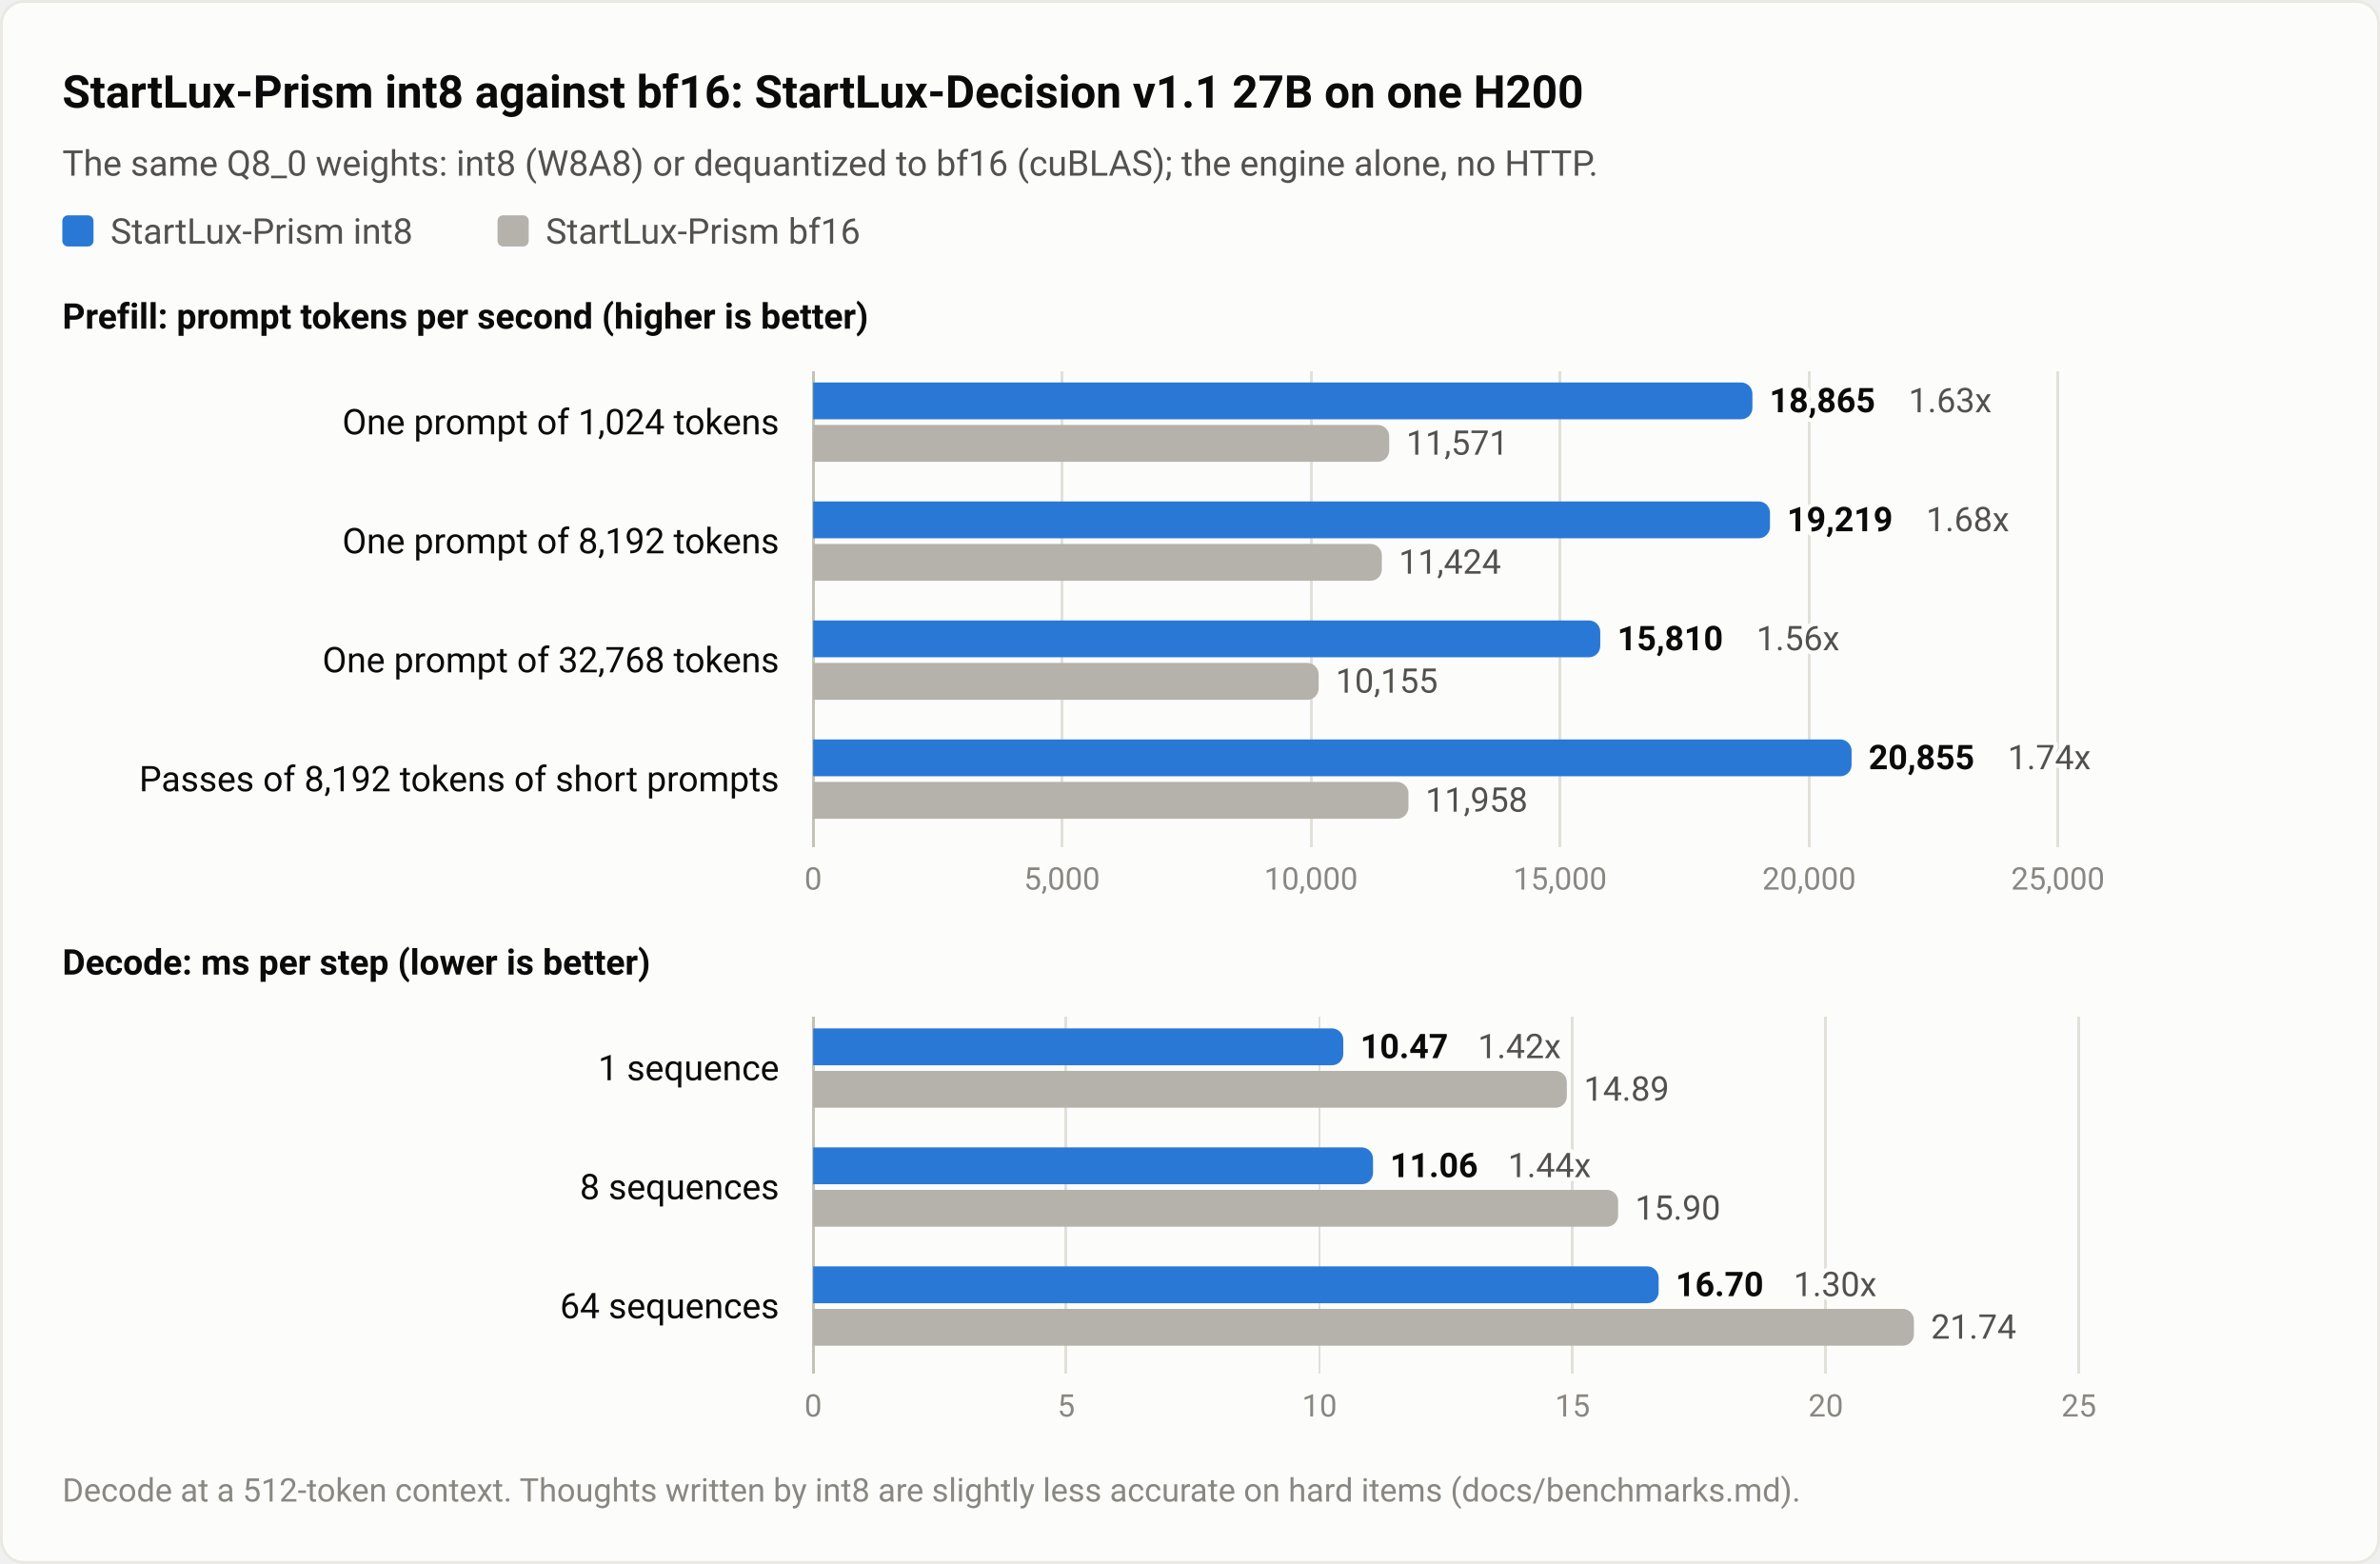
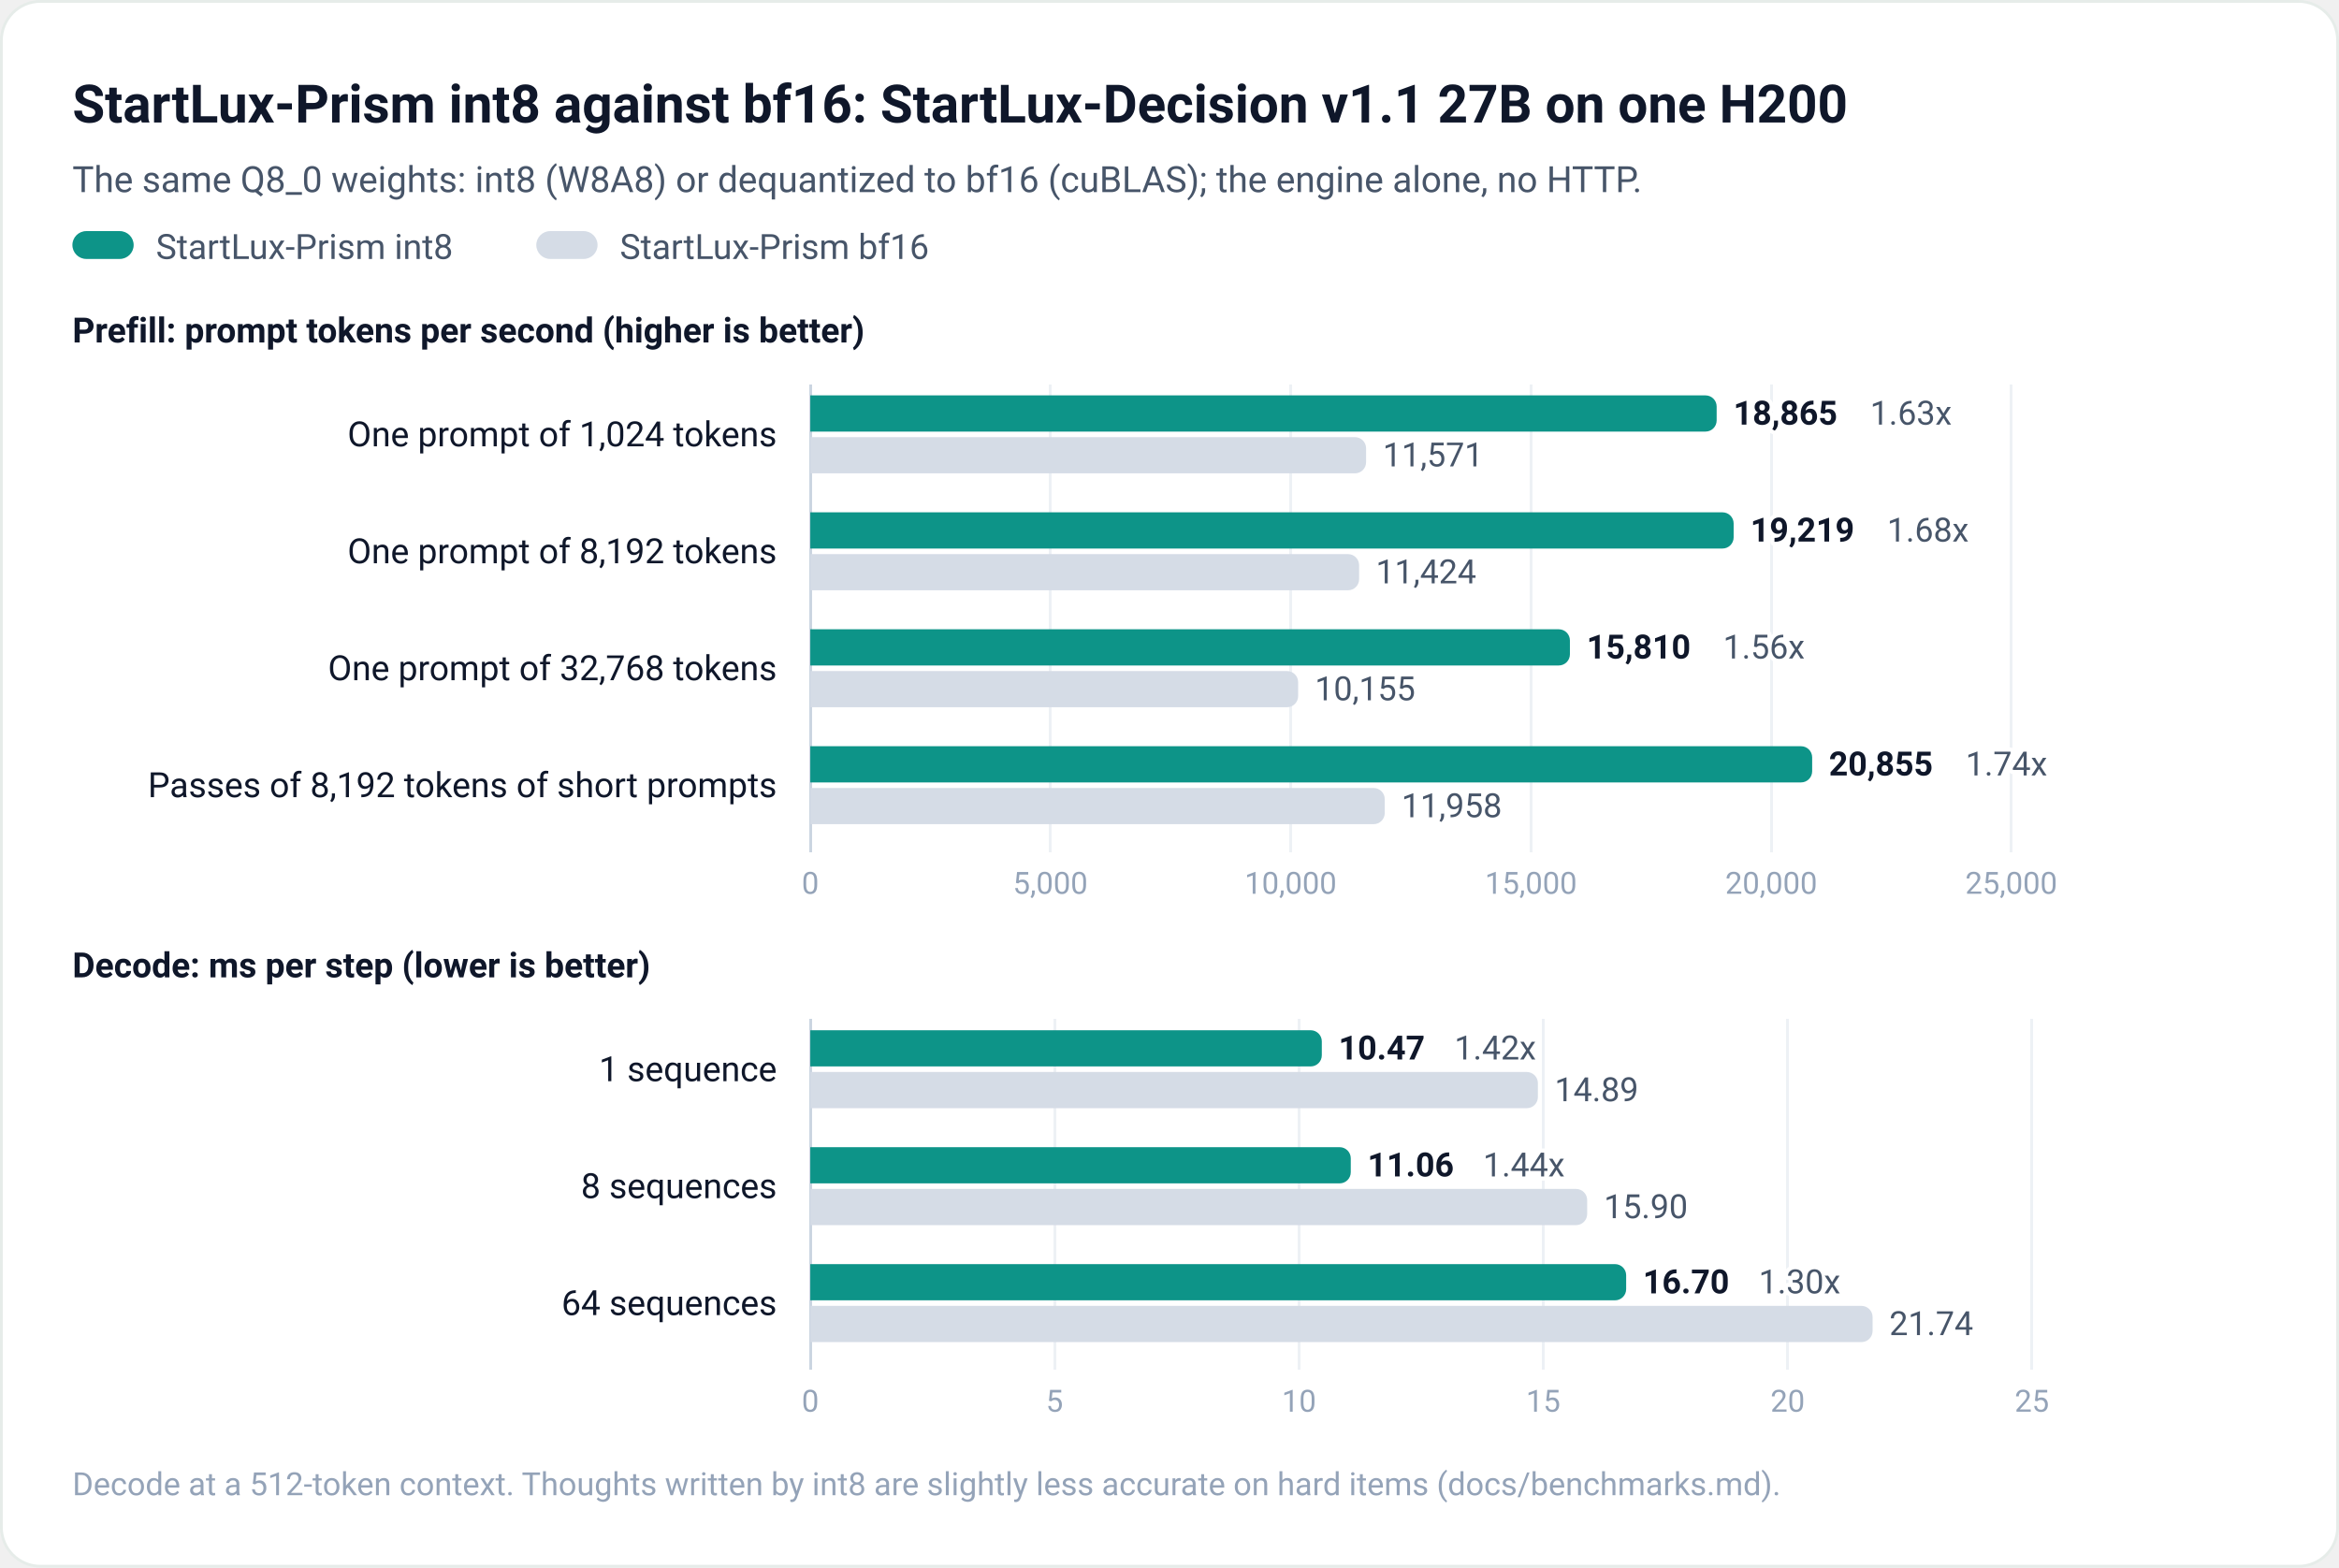
- <svg xmlns="http://www.w3.org/2000/svg" width="840" height="552" viewBox="0 0 840 552" role="img" aria-labelledby="title desc" font-family="system-ui, -apple-system, 'Segoe UI', Roboto, 'Helvetica Neue', Arial, sans-serif">
-   <rect x="0.5" y="0.5" width="839" height="551" rx="8" fill="#fcfcfb" stroke="#e9e8e2" />
-   <text x="22.0" y="38.0" font-size="16" fill="#0b0b0b" text-anchor="start" font-weight="600">StartLux-Prism int8 against bf16: StartLux-Decision v1.1 27B on one H200</text>
-   <text x="22.0" y="62.0" font-size="12.5" fill="#52514e" text-anchor="start" font-weight="400">The same Q8_0 weights: int8 (W8A8) or dequantized to bf16 (cuBLAS); the engine alone, no HTTP.</text>
-   <rect x="22.0" y="76.0" width="11" height="11" rx="2" fill="#2a78d6" />
-   <text x="39.0" y="86.0" font-size="12.5" fill="#52514e" text-anchor="start" font-weight="400">StartLux-Prism int8</text>
-   <rect x="175.6" y="76.0" width="11" height="11" rx="2" fill="#b4b2aa" />
-   <text x="192.6" y="86.0" font-size="12.5" fill="#52514e" text-anchor="start" font-weight="400">StartLux-Prism bf16</text>
-   <text x="22.0" y="116.0" font-size="12.5" fill="#0b0b0b" text-anchor="start" font-weight="600">Prefill: prompt tokens per second (higher is better)</text>
-   <text x="287.0" y="314.0" font-size="11" fill="#898781" text-anchor="middle" font-weight="400" style="font-variant-numeric: tabular-nums">0</text>
-   <line x1="374.8" y1="131.0" x2="374.8" y2="299.0" stroke="#e1e0d9" stroke-width="1" shape-rendering="crispEdges" />
-   <text x="374.8" y="314.0" font-size="11" fill="#898781" text-anchor="middle" font-weight="400" style="font-variant-numeric: tabular-nums">5,000</text>
-   <line x1="462.7" y1="131.0" x2="462.7" y2="299.0" stroke="#e1e0d9" stroke-width="1" shape-rendering="crispEdges" />
-   <text x="462.7" y="314.0" font-size="11" fill="#898781" text-anchor="middle" font-weight="400" style="font-variant-numeric: tabular-nums">10,000</text>
-   <line x1="550.6" y1="131.0" x2="550.6" y2="299.0" stroke="#e1e0d9" stroke-width="1" shape-rendering="crispEdges" />
-   <text x="550.6" y="314.0" font-size="11" fill="#898781" text-anchor="middle" font-weight="400" style="font-variant-numeric: tabular-nums">15,000</text>
-   <line x1="638.5" y1="131.0" x2="638.5" y2="299.0" stroke="#e1e0d9" stroke-width="1" shape-rendering="crispEdges" />
-   <text x="638.5" y="314.0" font-size="11" fill="#898781" text-anchor="middle" font-weight="400" style="font-variant-numeric: tabular-nums">20,000</text>
-   <line x1="726.3" y1="131.0" x2="726.3" y2="299.0" stroke="#e1e0d9" stroke-width="1" shape-rendering="crispEdges" />
-   <text x="726.3" y="314.0" font-size="11" fill="#898781" text-anchor="middle" font-weight="400" style="font-variant-numeric: tabular-nums">25,000</text>
-   <line x1="287.0" y1="131.0" x2="287.0" y2="299.0" stroke="#c3c2b7" stroke-width="1" shape-rendering="crispEdges" />
-   <text x="275.0" y="153.3" font-size="12.5" fill="#0b0b0b" text-anchor="end" font-weight="400">One prompt of 1,024 tokens</text>
-   <path d="M287.0,135.0 H614.5 A4.0,4.0 0 0 1 618.5,139.0 V144.0 A4.0,4.0 0 0 1 614.5,148.0 H287.0 Z" fill="#2a78d6" />
-   <text x="624.5" y="145.5" font-size="12" fill="#0b0b0b" text-anchor="start" font-weight="600" style="font-variant-numeric: tabular-nums" stroke="#fcfcfb" stroke-width="3" stroke-linejoin="round" paint-order="stroke">18,865</text>
-   <text x="673.6" y="145.5" font-size="12" fill="#52514e" text-anchor="start" font-weight="400" stroke="#fcfcfb" stroke-width="3" stroke-linejoin="round" paint-order="stroke">1.63x</text>
-   <path d="M287.0,150.0 H486.3 A4.0,4.0 0 0 1 490.3,154.0 V159.0 A4.0,4.0 0 0 1 486.3,163.0 H287.0 Z" fill="#b4b2aa" />
-   <text x="496.3" y="160.5" font-size="12" fill="#52514e" text-anchor="start" font-weight="400" style="font-variant-numeric: tabular-nums" stroke="#fcfcfb" stroke-width="3" stroke-linejoin="round" paint-order="stroke">11,571</text>
-   <text x="275.0" y="195.3" font-size="12.5" fill="#0b0b0b" text-anchor="end" font-weight="400">One prompt of 8,192 tokens</text>
-   <path d="M287.0,177.0 H620.7 A4.0,4.0 0 0 1 624.7,181.0 V186.0 A4.0,4.0 0 0 1 620.7,190.0 H287.0 Z" fill="#2a78d6" />
-   <text x="630.7" y="187.5" font-size="12" fill="#0b0b0b" text-anchor="start" font-weight="600" style="font-variant-numeric: tabular-nums" stroke="#fcfcfb" stroke-width="3" stroke-linejoin="round" paint-order="stroke">19,219</text>
-   <text x="679.8" y="187.5" font-size="12" fill="#52514e" text-anchor="start" font-weight="400" stroke="#fcfcfb" stroke-width="3" stroke-linejoin="round" paint-order="stroke">1.68x</text>
-   <path d="M287.0,192.0 H483.7 A4.0,4.0 0 0 1 487.7,196.0 V201.0 A4.0,4.0 0 0 1 483.7,205.0 H287.0 Z" fill="#b4b2aa" />
-   <text x="493.7" y="202.5" font-size="12" fill="#52514e" text-anchor="start" font-weight="400" style="font-variant-numeric: tabular-nums" stroke="#fcfcfb" stroke-width="3" stroke-linejoin="round" paint-order="stroke">11,424</text>
-   <text x="275.0" y="237.3" font-size="12.5" fill="#0b0b0b" text-anchor="end" font-weight="400">One prompt of 32,768 tokens</text>
-   <path d="M287.0,219.0 H560.8 A4.0,4.0 0 0 1 564.8,223.0 V228.0 A4.0,4.0 0 0 1 560.8,232.0 H287.0 Z" fill="#2a78d6" />
-   <text x="570.8" y="229.5" font-size="12" fill="#0b0b0b" text-anchor="start" font-weight="600" style="font-variant-numeric: tabular-nums" stroke="#fcfcfb" stroke-width="3" stroke-linejoin="round" paint-order="stroke">15,810</text>
-   <text x="619.9" y="229.5" font-size="12" fill="#52514e" text-anchor="start" font-weight="400" stroke="#fcfcfb" stroke-width="3" stroke-linejoin="round" paint-order="stroke">1.56x</text>
-   <path d="M287.0,234.0 H461.4 A4.0,4.0 0 0 1 465.4,238.0 V243.0 A4.0,4.0 0 0 1 461.4,247.0 H287.0 Z" fill="#b4b2aa" />
-   <text x="471.4" y="244.5" font-size="12" fill="#52514e" text-anchor="start" font-weight="400" style="font-variant-numeric: tabular-nums" stroke="#fcfcfb" stroke-width="3" stroke-linejoin="round" paint-order="stroke">10,155</text>
-   <text x="275.0" y="279.3" font-size="12.5" fill="#0b0b0b" text-anchor="end" font-weight="400">Passes of 8,192 tokens of short prompts</text>
-   <path d="M287.0,261.0 H649.5 A4.0,4.0 0 0 1 653.5,265.0 V270.0 A4.0,4.0 0 0 1 649.5,274.0 H287.0 Z" fill="#2a78d6" />
-   <text x="659.5" y="271.5" font-size="12" fill="#0b0b0b" text-anchor="start" font-weight="600" style="font-variant-numeric: tabular-nums" stroke="#fcfcfb" stroke-width="3" stroke-linejoin="round" paint-order="stroke">20,855</text>
-   <text x="708.6" y="271.5" font-size="12" fill="#52514e" text-anchor="start" font-weight="400" stroke="#fcfcfb" stroke-width="3" stroke-linejoin="round" paint-order="stroke">1.74x</text>
-   <path d="M287.0,276.0 H493.1 A4.0,4.0 0 0 1 497.1,280.0 V285.0 A4.0,4.0 0 0 1 493.1,289.0 H287.0 Z" fill="#b4b2aa" />
-   <text x="503.1" y="286.5" font-size="12" fill="#52514e" text-anchor="start" font-weight="400" style="font-variant-numeric: tabular-nums" stroke="#fcfcfb" stroke-width="3" stroke-linejoin="round" paint-order="stroke">11,958</text>
-   <text x="22.0" y="344.0" font-size="12.5" fill="#0b0b0b" text-anchor="start" font-weight="600">Decode: ms per step (lower is better)</text>
-   <text x="287.0" y="500.0" font-size="11" fill="#898781" text-anchor="middle" font-weight="400" style="font-variant-numeric: tabular-nums">0</text>
-   <line x1="376.3" y1="359.0" x2="376.3" y2="485.0" stroke="#e1e0d9" stroke-width="1" shape-rendering="crispEdges" />
-   <text x="376.3" y="500.0" font-size="11" fill="#898781" text-anchor="middle" font-weight="400" style="font-variant-numeric: tabular-nums">5</text>
-   <line x1="465.7" y1="359.0" x2="465.7" y2="485.0" stroke="#e1e0d9" stroke-width="1" shape-rendering="crispEdges" />
-   <text x="465.7" y="500.0" font-size="11" fill="#898781" text-anchor="middle" font-weight="400" style="font-variant-numeric: tabular-nums">10</text>
-   <line x1="555.0" y1="359.0" x2="555.0" y2="485.0" stroke="#e1e0d9" stroke-width="1" shape-rendering="crispEdges" />
-   <text x="555.0" y="500.0" font-size="11" fill="#898781" text-anchor="middle" font-weight="400" style="font-variant-numeric: tabular-nums">15</text>
-   <line x1="644.4" y1="359.0" x2="644.4" y2="485.0" stroke="#e1e0d9" stroke-width="1" shape-rendering="crispEdges" />
-   <text x="644.4" y="500.0" font-size="11" fill="#898781" text-anchor="middle" font-weight="400" style="font-variant-numeric: tabular-nums">20</text>
-   <line x1="733.7" y1="359.0" x2="733.7" y2="485.0" stroke="#e1e0d9" stroke-width="1" shape-rendering="crispEdges" />
-   <text x="733.7" y="500.0" font-size="11" fill="#898781" text-anchor="middle" font-weight="400" style="font-variant-numeric: tabular-nums">25</text>
-   <line x1="287.0" y1="359.0" x2="287.0" y2="485.0" stroke="#c3c2b7" stroke-width="1" shape-rendering="crispEdges" />
-   <text x="275.0" y="381.3" font-size="12.5" fill="#0b0b0b" text-anchor="end" font-weight="400">1 sequence</text>
-   <path d="M287.0,363.0 H470.1 A4.0,4.0 0 0 1 474.1,367.0 V372.0 A4.0,4.0 0 0 1 470.1,376.0 H287.0 Z" fill="#2a78d6" />
-   <text x="480.1" y="373.5" font-size="12" fill="#0b0b0b" text-anchor="start" font-weight="600" style="font-variant-numeric: tabular-nums" stroke="#fcfcfb" stroke-width="3" stroke-linejoin="round" paint-order="stroke">10.47</text>
-   <text x="521.6" y="373.5" font-size="12" fill="#52514e" text-anchor="start" font-weight="400" stroke="#fcfcfb" stroke-width="3" stroke-linejoin="round" paint-order="stroke">1.42x</text>
-   <path d="M287.0,378.0 H549.0 A4.0,4.0 0 0 1 553.0,382.0 V387.0 A4.0,4.0 0 0 1 549.0,391.0 H287.0 Z" fill="#b4b2aa" />
-   <text x="559.0" y="388.5" font-size="12" fill="#52514e" text-anchor="start" font-weight="400" style="font-variant-numeric: tabular-nums" stroke="#fcfcfb" stroke-width="3" stroke-linejoin="round" paint-order="stroke">14.89</text>
-   <text x="275.0" y="423.3" font-size="12.5" fill="#0b0b0b" text-anchor="end" font-weight="400">8 sequences</text>
-   <path d="M287.0,405.0 H480.6 A4.0,4.0 0 0 1 484.6,409.0 V414.0 A4.0,4.0 0 0 1 480.6,418.0 H287.0 Z" fill="#2a78d6" />
-   <text x="490.6" y="415.5" font-size="12" fill="#0b0b0b" text-anchor="start" font-weight="600" style="font-variant-numeric: tabular-nums" stroke="#fcfcfb" stroke-width="3" stroke-linejoin="round" paint-order="stroke">11.06</text>
-   <text x="532.2" y="415.5" font-size="12" fill="#52514e" text-anchor="start" font-weight="400" stroke="#fcfcfb" stroke-width="3" stroke-linejoin="round" paint-order="stroke">1.44x</text>
-   <path d="M287.0,420.0 H567.1 A4.0,4.0 0 0 1 571.1,424.0 V429.0 A4.0,4.0 0 0 1 567.1,433.0 H287.0 Z" fill="#b4b2aa" />
-   <text x="577.1" y="430.5" font-size="12" fill="#52514e" text-anchor="start" font-weight="400" style="font-variant-numeric: tabular-nums" stroke="#fcfcfb" stroke-width="3" stroke-linejoin="round" paint-order="stroke">15.90</text>
-   <text x="275.0" y="465.3" font-size="12.5" fill="#0b0b0b" text-anchor="end" font-weight="400">64 sequences</text>
-   <path d="M287.0,447.0 H581.4 A4.0,4.0 0 0 1 585.4,451.0 V456.0 A4.0,4.0 0 0 1 581.4,460.0 H287.0 Z" fill="#2a78d6" />
-   <text x="591.4" y="457.5" font-size="12" fill="#0b0b0b" text-anchor="start" font-weight="600" style="font-variant-numeric: tabular-nums" stroke="#fcfcfb" stroke-width="3" stroke-linejoin="round" paint-order="stroke">16.70</text>
-   <text x="633.0" y="457.5" font-size="12" fill="#52514e" text-anchor="start" font-weight="400" stroke="#fcfcfb" stroke-width="3" stroke-linejoin="round" paint-order="stroke">1.30x</text>
-   <path d="M287.0,462.0 H671.5 A4.0,4.0 0 0 1 675.5,466.0 V471.0 A4.0,4.0 0 0 1 671.5,475.0 H287.0 Z" fill="#b4b2aa" />
-   <text x="681.5" y="472.5" font-size="12" fill="#52514e" text-anchor="start" font-weight="400" style="font-variant-numeric: tabular-nums" stroke="#fcfcfb" stroke-width="3" stroke-linejoin="round" paint-order="stroke">21.74</text>
-   <text x="22.0" y="530.0" font-size="11.5" fill="#898781" text-anchor="start" font-weight="400">Decode at a 512-token context. Thoughts written by int8 are slightly less accurate on hard items (docs/benchmarks.md).</text>
+ <svg xmlns="http://www.w3.org/2000/svg" width="840" height="563" viewBox="0 0 840 563" role="img" aria-labelledby="title desc" font-family="system-ui, -apple-system, 'Segoe UI', Roboto, 'Helvetica Neue', Arial, sans-serif">
+   <rect x="0.5" y="0.5" width="839" height="562" rx="14" fill="#ffffff" stroke="#e6ece9" />
+   <text x="26.0" y="44.0" font-size="19" fill="#0f172a" text-anchor="start" font-weight="700">StartLux-Prism int8 against bf16: StartLux-Decision v1.1 27B on one H200</text>
+   <text x="26.0" y="69.0" font-size="13" fill="#475569" text-anchor="start" font-weight="400">The same Q8_0 weights: int8 (W8A8) or dequantized to bf16 (cuBLAS); the engine alone, no HTTP.</text>
+   <rect x="26.0" y="83.0" width="22" height="10" rx="5" fill="#0d9488" />
+   <text x="56.0" y="93.0" font-size="12.5" fill="#475569" text-anchor="start" font-weight="400">StartLux-Prism int8</text>
+   <rect x="192.6" y="83.0" width="22" height="10" rx="5" fill="#d5dce6" />
+   <text x="222.6" y="93.0" font-size="12.5" fill="#475569" text-anchor="start" font-weight="400">StartLux-Prism bf16</text>
+   <text x="26.0" y="123.0" font-size="12.5" fill="#0f172a" text-anchor="start" font-weight="600">Prefill: prompt tokens per second (higher is better)</text>
+   <text x="291.0" y="321.0" font-size="11" fill="#94a3b8" text-anchor="middle" font-weight="400" style="font-variant-numeric: tabular-nums">0</text>
+   <line x1="377.2" y1="138.0" x2="377.2" y2="306.0" stroke="#edf1f5" stroke-width="1" shape-rendering="crispEdges" />
+   <text x="377.2" y="321.0" font-size="11" fill="#94a3b8" text-anchor="middle" font-weight="400" style="font-variant-numeric: tabular-nums">5,000</text>
+   <line x1="463.5" y1="138.0" x2="463.5" y2="306.0" stroke="#edf1f5" stroke-width="1" shape-rendering="crispEdges" />
+   <text x="463.5" y="321.0" font-size="11" fill="#94a3b8" text-anchor="middle" font-weight="400" style="font-variant-numeric: tabular-nums">10,000</text>
+   <line x1="549.8" y1="138.0" x2="549.8" y2="306.0" stroke="#edf1f5" stroke-width="1" shape-rendering="crispEdges" />
+   <text x="549.8" y="321.0" font-size="11" fill="#94a3b8" text-anchor="middle" font-weight="400" style="font-variant-numeric: tabular-nums">15,000</text>
+   <line x1="636.1" y1="138.0" x2="636.1" y2="306.0" stroke="#edf1f5" stroke-width="1" shape-rendering="crispEdges" />
+   <text x="636.1" y="321.0" font-size="11" fill="#94a3b8" text-anchor="middle" font-weight="400" style="font-variant-numeric: tabular-nums">20,000</text>
+   <line x1="722.3" y1="138.0" x2="722.3" y2="306.0" stroke="#edf1f5" stroke-width="1" shape-rendering="crispEdges" />
+   <text x="722.3" y="321.0" font-size="11" fill="#94a3b8" text-anchor="middle" font-weight="400" style="font-variant-numeric: tabular-nums">25,000</text>
+   <line x1="291.0" y1="138.0" x2="291.0" y2="306.0" stroke="#cbd5e1" stroke-width="1" shape-rendering="crispEdges" />
+   <text x="279.0" y="160.3" font-size="12.5" fill="#0f172a" text-anchor="end" font-weight="400">One prompt of 1,024 tokens</text>
+   <path d="M291.0,142.0 H612.5 A4.0,4.0 0 0 1 616.5,146.0 V151.0 A4.0,4.0 0 0 1 612.5,155.0 H291.0 Z" fill="#0d9488" />
+   <text x="622.5" y="152.5" font-size="12" fill="#0f172a" text-anchor="start" font-weight="600" style="font-variant-numeric: tabular-nums" stroke="#ffffff" stroke-width="3" stroke-linejoin="round" paint-order="stroke">18,865</text>
+   <text x="671.6" y="152.5" font-size="12" fill="#475569" text-anchor="start" font-weight="400" stroke="#ffffff" stroke-width="3" stroke-linejoin="round" paint-order="stroke">1.63x</text>
+   <path d="M291.0,157.0 H486.6 A4.0,4.0 0 0 1 490.6,161.0 V166.0 A4.0,4.0 0 0 1 486.6,170.0 H291.0 Z" fill="#d5dce6" />
+   <text x="496.6" y="167.5" font-size="12" fill="#475569" text-anchor="start" font-weight="400" style="font-variant-numeric: tabular-nums" stroke="#ffffff" stroke-width="3" stroke-linejoin="round" paint-order="stroke">11,571</text>
+   <text x="279.0" y="202.3" font-size="12.5" fill="#0f172a" text-anchor="end" font-weight="400">One prompt of 8,192 tokens</text>
+   <path d="M291.0,184.0 H618.6 A4.0,4.0 0 0 1 622.6,188.0 V193.0 A4.0,4.0 0 0 1 618.6,197.0 H291.0 Z" fill="#0d9488" />
+   <text x="628.6" y="194.5" font-size="12" fill="#0f172a" text-anchor="start" font-weight="600" style="font-variant-numeric: tabular-nums" stroke="#ffffff" stroke-width="3" stroke-linejoin="round" paint-order="stroke">19,219</text>
+   <text x="677.7" y="194.5" font-size="12" fill="#475569" text-anchor="start" font-weight="400" stroke="#ffffff" stroke-width="3" stroke-linejoin="round" paint-order="stroke">1.68x</text>
+   <path d="M291.0,199.0 H484.1 A4.0,4.0 0 0 1 488.1,203.0 V208.0 A4.0,4.0 0 0 1 484.1,212.0 H291.0 Z" fill="#d5dce6" />
+   <text x="494.1" y="209.5" font-size="12" fill="#475569" text-anchor="start" font-weight="400" style="font-variant-numeric: tabular-nums" stroke="#ffffff" stroke-width="3" stroke-linejoin="round" paint-order="stroke">11,424</text>
+   <text x="279.0" y="244.3" font-size="12.5" fill="#0f172a" text-anchor="end" font-weight="400">One prompt of 32,768 tokens</text>
+   <path d="M291.0,226.0 H559.8 A4.0,4.0 0 0 1 563.8,230.0 V235.0 A4.0,4.0 0 0 1 559.8,239.0 H291.0 Z" fill="#0d9488" />
+   <text x="569.8" y="236.5" font-size="12" fill="#0f172a" text-anchor="start" font-weight="600" style="font-variant-numeric: tabular-nums" stroke="#ffffff" stroke-width="3" stroke-linejoin="round" paint-order="stroke">15,810</text>
+   <text x="618.8" y="236.5" font-size="12" fill="#475569" text-anchor="start" font-weight="400" stroke="#ffffff" stroke-width="3" stroke-linejoin="round" paint-order="stroke">1.56x</text>
+   <path d="M291.0,241.0 H462.2 A4.0,4.0 0 0 1 466.2,245.0 V250.0 A4.0,4.0 0 0 1 462.2,254.0 H291.0 Z" fill="#d5dce6" />
+   <text x="472.2" y="251.5" font-size="12" fill="#475569" text-anchor="start" font-weight="400" style="font-variant-numeric: tabular-nums" stroke="#ffffff" stroke-width="3" stroke-linejoin="round" paint-order="stroke">10,155</text>
+   <text x="279.0" y="286.3" font-size="12.5" fill="#0f172a" text-anchor="end" font-weight="400">Passes of 8,192 tokens of short prompts</text>
+   <path d="M291.0,268.0 H646.8 A4.0,4.0 0 0 1 650.8,272.0 V277.0 A4.0,4.0 0 0 1 646.8,281.0 H291.0 Z" fill="#0d9488" />
+   <text x="656.8" y="278.5" font-size="12" fill="#0f172a" text-anchor="start" font-weight="600" style="font-variant-numeric: tabular-nums" stroke="#ffffff" stroke-width="3" stroke-linejoin="round" paint-order="stroke">20,855</text>
+   <text x="705.9" y="278.5" font-size="12" fill="#475569" text-anchor="start" font-weight="400" stroke="#ffffff" stroke-width="3" stroke-linejoin="round" paint-order="stroke">1.74x</text>
+   <path d="M291.0,283.0 H493.3 A4.0,4.0 0 0 1 497.3,287.0 V292.0 A4.0,4.0 0 0 1 493.3,296.0 H291.0 Z" fill="#d5dce6" />
+   <text x="503.3" y="293.5" font-size="12" fill="#475569" text-anchor="start" font-weight="400" style="font-variant-numeric: tabular-nums" stroke="#ffffff" stroke-width="3" stroke-linejoin="round" paint-order="stroke">11,958</text>
+   <text x="26.0" y="351.0" font-size="12.5" fill="#0f172a" text-anchor="start" font-weight="600">Decode: ms per step (lower is better)</text>
+   <text x="291.0" y="507.0" font-size="11" fill="#94a3b8" text-anchor="middle" font-weight="400" style="font-variant-numeric: tabular-nums">0</text>
+   <line x1="378.7" y1="366.0" x2="378.7" y2="492.0" stroke="#edf1f5" stroke-width="1" shape-rendering="crispEdges" />
+   <text x="378.7" y="507.0" font-size="11" fill="#94a3b8" text-anchor="middle" font-weight="400" style="font-variant-numeric: tabular-nums">5</text>
+   <line x1="466.5" y1="366.0" x2="466.5" y2="492.0" stroke="#edf1f5" stroke-width="1" shape-rendering="crispEdges" />
+   <text x="466.5" y="507.0" font-size="11" fill="#94a3b8" text-anchor="middle" font-weight="400" style="font-variant-numeric: tabular-nums">10</text>
+   <line x1="554.2" y1="366.0" x2="554.2" y2="492.0" stroke="#edf1f5" stroke-width="1" shape-rendering="crispEdges" />
+   <text x="554.2" y="507.0" font-size="11" fill="#94a3b8" text-anchor="middle" font-weight="400" style="font-variant-numeric: tabular-nums">15</text>
+   <line x1="642.0" y1="366.0" x2="642.0" y2="492.0" stroke="#edf1f5" stroke-width="1" shape-rendering="crispEdges" />
+   <text x="642.0" y="507.0" font-size="11" fill="#94a3b8" text-anchor="middle" font-weight="400" style="font-variant-numeric: tabular-nums">20</text>
+   <line x1="729.7" y1="366.0" x2="729.7" y2="492.0" stroke="#edf1f5" stroke-width="1" shape-rendering="crispEdges" />
+   <text x="729.7" y="507.0" font-size="11" fill="#94a3b8" text-anchor="middle" font-weight="400" style="font-variant-numeric: tabular-nums">25</text>
+   <line x1="291.0" y1="366.0" x2="291.0" y2="492.0" stroke="#cbd5e1" stroke-width="1" shape-rendering="crispEdges" />
+   <text x="279.0" y="388.3" font-size="12.5" fill="#0f172a" text-anchor="end" font-weight="400">1 sequence</text>
+   <path d="M291.0,370.0 H470.7 A4.0,4.0 0 0 1 474.7,374.0 V379.0 A4.0,4.0 0 0 1 470.7,383.0 H291.0 Z" fill="#0d9488" />
+   <text x="480.7" y="380.5" font-size="12" fill="#0f172a" text-anchor="start" font-weight="600" style="font-variant-numeric: tabular-nums" stroke="#ffffff" stroke-width="3" stroke-linejoin="round" paint-order="stroke">10.47</text>
+   <text x="522.3" y="380.5" font-size="12" fill="#475569" text-anchor="start" font-weight="400" stroke="#ffffff" stroke-width="3" stroke-linejoin="round" paint-order="stroke">1.42x</text>
+   <path d="M291.0,385.0 H548.3 A4.0,4.0 0 0 1 552.3,389.0 V394.0 A4.0,4.0 0 0 1 548.3,398.0 H291.0 Z" fill="#d5dce6" />
+   <text x="558.3" y="395.5" font-size="12" fill="#475569" text-anchor="start" font-weight="400" style="font-variant-numeric: tabular-nums" stroke="#ffffff" stroke-width="3" stroke-linejoin="round" paint-order="stroke">14.89</text>
+   <text x="279.0" y="430.3" font-size="12.5" fill="#0f172a" text-anchor="end" font-weight="400">8 sequences</text>
+   <path d="M291.0,412.0 H481.1 A4.0,4.0 0 0 1 485.1,416.0 V421.0 A4.0,4.0 0 0 1 481.1,425.0 H291.0 Z" fill="#0d9488" />
+   <text x="491.1" y="422.5" font-size="12" fill="#0f172a" text-anchor="start" font-weight="600" style="font-variant-numeric: tabular-nums" stroke="#ffffff" stroke-width="3" stroke-linejoin="round" paint-order="stroke">11.06</text>
+   <text x="532.6" y="422.5" font-size="12" fill="#475569" text-anchor="start" font-weight="400" stroke="#ffffff" stroke-width="3" stroke-linejoin="round" paint-order="stroke">1.44x</text>
+   <path d="M291.0,427.0 H566.0 A4.0,4.0 0 0 1 570.0,431.0 V436.0 A4.0,4.0 0 0 1 566.0,440.0 H291.0 Z" fill="#d5dce6" />
+   <text x="576.0" y="437.5" font-size="12" fill="#475569" text-anchor="start" font-weight="400" style="font-variant-numeric: tabular-nums" stroke="#ffffff" stroke-width="3" stroke-linejoin="round" paint-order="stroke">15.90</text>
+   <text x="279.0" y="472.3" font-size="12.5" fill="#0f172a" text-anchor="end" font-weight="400">64 sequences</text>
+   <path d="M291.0,454.0 H580.0 A4.0,4.0 0 0 1 584.0,458.0 V463.0 A4.0,4.0 0 0 1 580.0,467.0 H291.0 Z" fill="#0d9488" />
+   <text x="590.0" y="464.5" font-size="12" fill="#0f172a" text-anchor="start" font-weight="600" style="font-variant-numeric: tabular-nums" stroke="#ffffff" stroke-width="3" stroke-linejoin="round" paint-order="stroke">16.70</text>
+   <text x="631.6" y="464.5" font-size="12" fill="#475569" text-anchor="start" font-weight="400" stroke="#ffffff" stroke-width="3" stroke-linejoin="round" paint-order="stroke">1.30x</text>
+   <path d="M291.0,469.0 H668.5 A4.0,4.0 0 0 1 672.5,473.0 V478.0 A4.0,4.0 0 0 1 668.5,482.0 H291.0 Z" fill="#d5dce6" />
+   <text x="678.5" y="479.5" font-size="12" fill="#475569" text-anchor="start" font-weight="400" style="font-variant-numeric: tabular-nums" stroke="#ffffff" stroke-width="3" stroke-linejoin="round" paint-order="stroke">21.74</text>
+   <text x="26.0" y="537.0" font-size="11.5" fill="#94a3b8" text-anchor="start" font-weight="400">Decode at a 512-token context. Thoughts written by int8 are slightly less accurate on hard items (docs/benchmarks.md).</text>
</svg>
